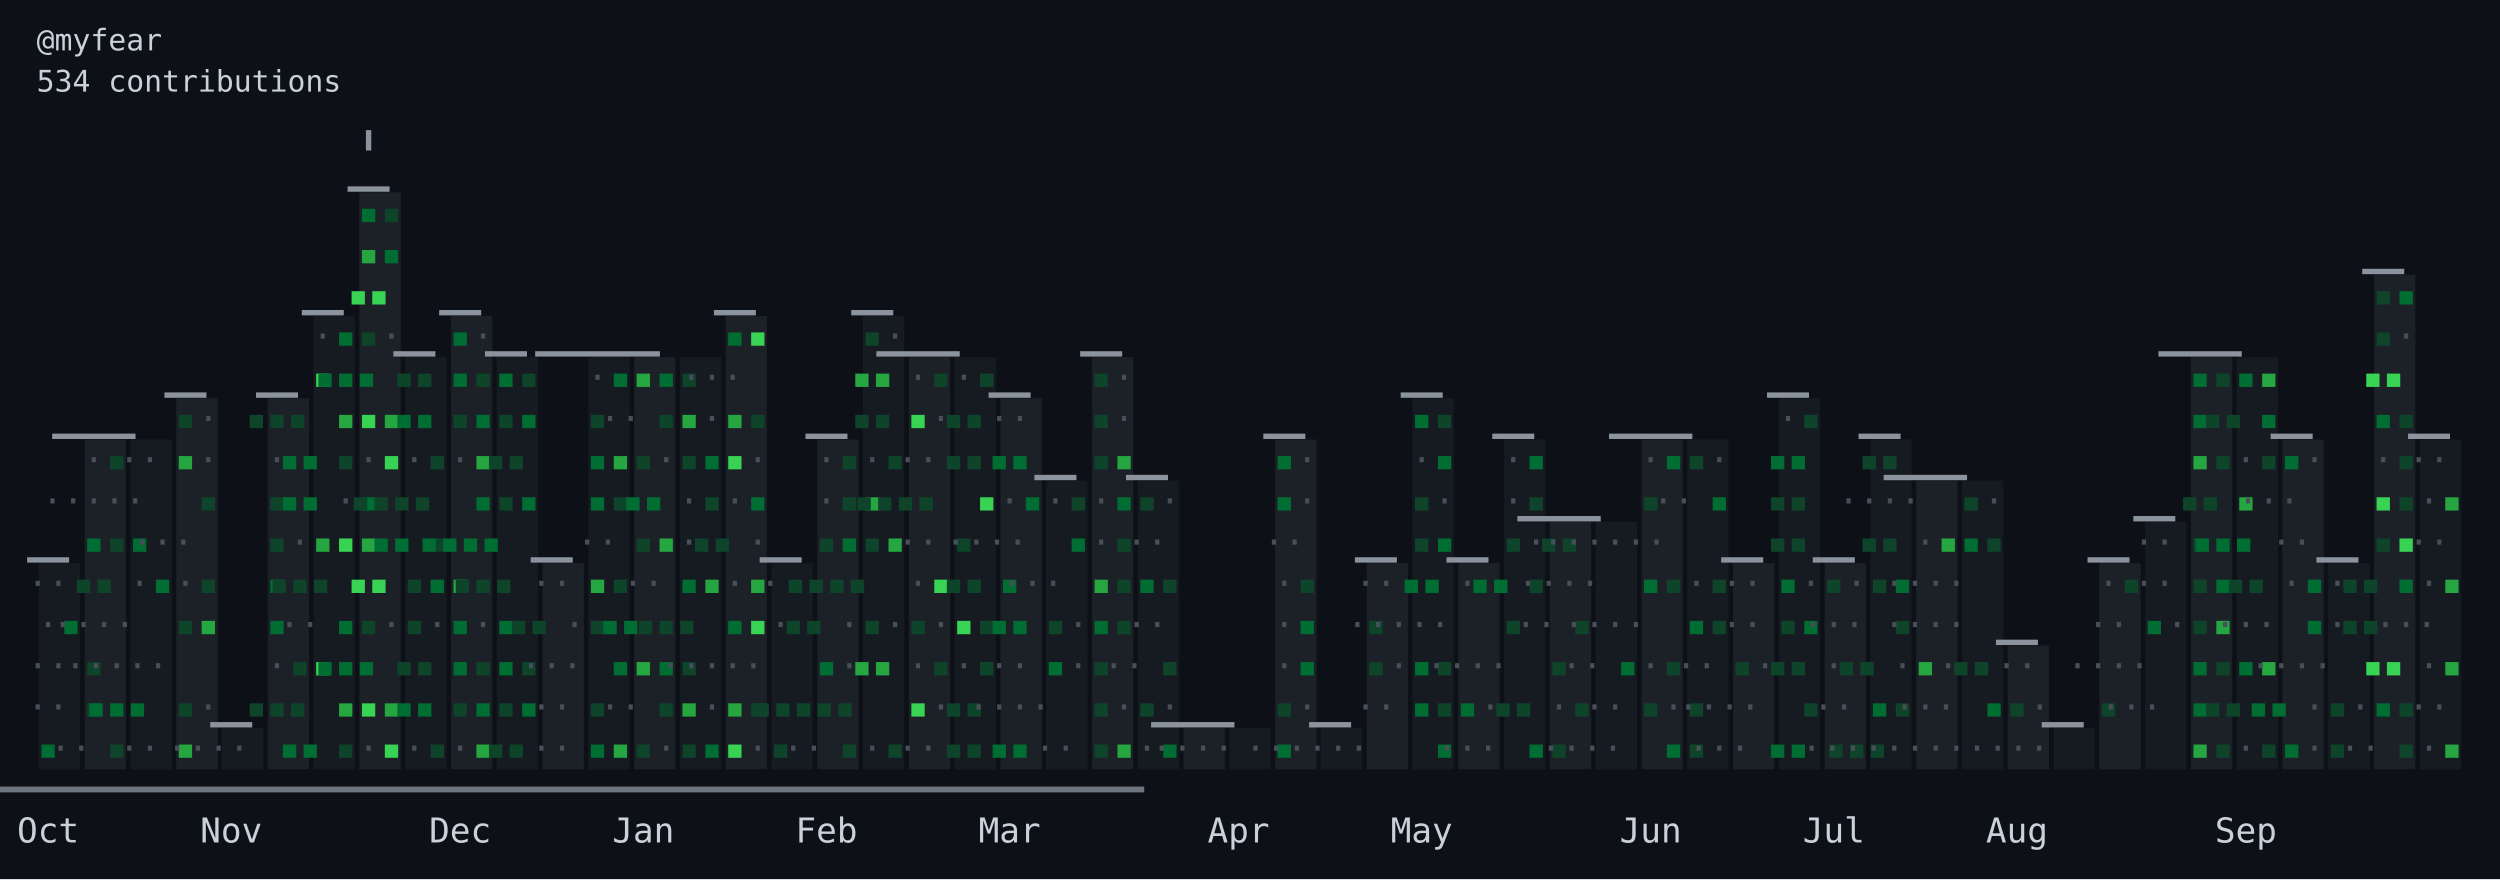
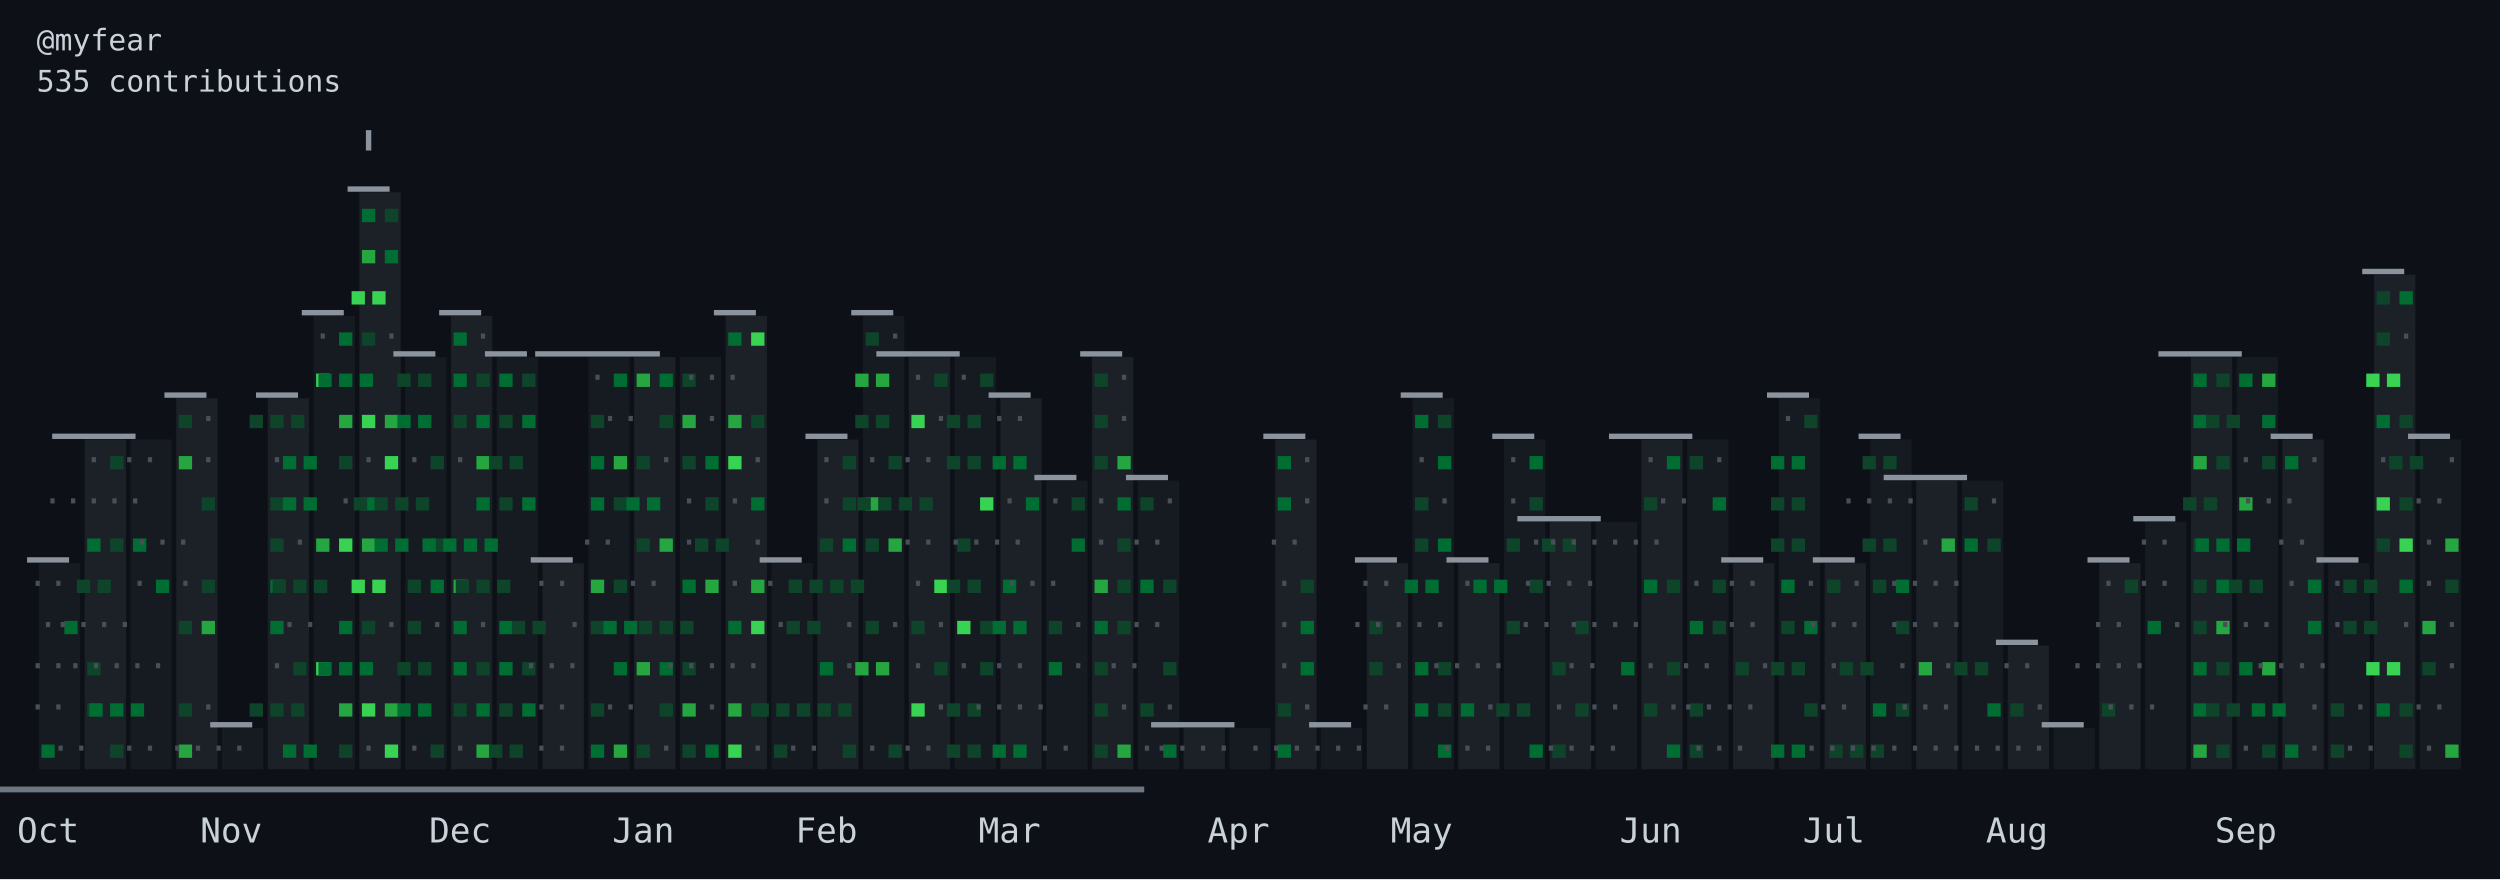
<svg xmlns="http://www.w3.org/2000/svg" width="1092" height="384" viewBox="0 0 1092 384" role="img" aria-labelledby="title desc">
  <rect width="100%" height="100%" fill="#0d1117" />
  <g font-family="ui-monospace, 'SF Mono', Menlo, Consolas, 'DejaVu Sans Mono', monospace" font-size="13" fill="#c9d1d9">
    <text x="16" y="22">@myfear</text>
-     <text x="16" y="40">534 contributions</text>
+     <text x="16" y="40">535 contributions</text>
  </g>
  <rect x="157" y="84" width="18" height="252" fill="#1c2128" />
  <rect x="1037" y="120" width="18" height="216" fill="#1c2128" />
  <rect x="137" y="138" width="18" height="198" fill="#161b22" />
  <rect x="197" y="138" width="18" height="198" fill="#1c2128" />
  <rect x="317" y="138" width="18" height="198" fill="#1c2128" />
  <rect x="377" y="138" width="18" height="198" fill="#161b22" />
  <rect x="177" y="156" width="18" height="180" fill="#161b22" />
  <rect x="217" y="156" width="18" height="180" fill="#161b22" />
  <rect x="257" y="156" width="18" height="180" fill="#161b22" />
  <rect x="277" y="156" width="18" height="180" fill="#1c2128" />
  <rect x="297" y="156" width="18" height="180" fill="#161b22" />
  <rect x="397" y="156" width="18" height="180" fill="#1c2128" />
  <rect x="417" y="156" width="18" height="180" fill="#161b22" />
  <rect x="477" y="156" width="18" height="180" fill="#1c2128" />
  <rect x="957" y="156" width="18" height="180" fill="#1c2128" />
  <rect x="977" y="156" width="18" height="180" fill="#161b22" />
  <rect x="77" y="174" width="18" height="162" fill="#1c2128" />
  <rect x="117" y="174" width="18" height="162" fill="#1c2128" />
  <rect x="437" y="174" width="18" height="162" fill="#1c2128" />
  <rect x="617" y="174" width="18" height="162" fill="#161b22" />
  <rect x="777" y="174" width="18" height="162" fill="#161b22" />
  <rect x="37" y="192" width="18" height="144" fill="#1c2128" />
  <rect x="57" y="192" width="18" height="144" fill="#161b22" />
  <rect x="357" y="192" width="18" height="144" fill="#1c2128" />
  <rect x="557" y="192" width="18" height="144" fill="#1c2128" />
  <rect x="657" y="192" width="18" height="144" fill="#161b22" />
  <rect x="717" y="192" width="18" height="144" fill="#1c2128" />
  <rect x="737" y="192" width="18" height="144" fill="#161b22" />
  <rect x="817" y="192" width="18" height="144" fill="#161b22" />
  <rect x="997" y="192" width="18" height="144" fill="#1c2128" />
  <rect x="1057" y="192" width="18" height="144" fill="#161b22" />
  <rect x="457" y="210" width="18" height="126" fill="#161b22" />
  <rect x="497" y="210" width="18" height="126" fill="#161b22" />
  <rect x="837" y="210" width="18" height="126" fill="#1c2128" />
  <rect x="857" y="210" width="18" height="126" fill="#161b22" />
  <rect x="677" y="228" width="18" height="108" fill="#1c2128" />
  <rect x="697" y="228" width="18" height="108" fill="#161b22" />
  <rect x="937" y="228" width="18" height="108" fill="#161b22" />
  <rect x="17" y="246" width="18" height="90" fill="#161b22" />
  <rect x="237" y="246" width="18" height="90" fill="#1c2128" />
  <rect x="337" y="246" width="18" height="90" fill="#161b22" />
  <rect x="597" y="246" width="18" height="90" fill="#1c2128" />
  <rect x="637" y="246" width="18" height="90" fill="#1c2128" />
  <rect x="757" y="246" width="18" height="90" fill="#1c2128" />
  <rect x="797" y="246" width="18" height="90" fill="#1c2128" />
  <rect x="917" y="246" width="18" height="90" fill="#1c2128" />
  <rect x="1017" y="246" width="18" height="90" fill="#161b22" />
  <rect x="877" y="282" width="18" height="54" fill="#1c2128" />
  <rect x="97" y="318" width="18" height="18" fill="#161b22" />
  <rect x="517" y="318" width="18" height="18" fill="#1c2128" />
  <rect x="537" y="318" width="18" height="18" fill="#161b22" />
  <rect x="577" y="318" width="18" height="18" fill="#161b22" />
  <rect x="897" y="318" width="18" height="18" fill="#161b22" />
  <g font-family="ui-monospace, 'SF Mono', Menlo, Consolas, 'DejaVu Sans Mono', monospace" font-size="15" text-anchor="middle">
    <text x="161" y="62" fill="#8b949e">╻</text>
    <text x="161 171" y="80" fill="#8b949e">▁▁</text>
    <text x="161" y="98" fill="#006d32">▪</text>
    <text x="171" y="98" fill="#0e4429">▪</text>
    <text x="161" y="116" fill="#26a641">▪</text>
    <text x="171" y="116" fill="#006d32">▪</text>
    <text x="1041 1051" y="116" fill="#8b949e">▁▁</text>
    <text x="141 151" y="134" fill="#8b949e">▁▁</text>
    <text x="161 171" y="134" fill="#39d353">▪▪</text>
    <text x="201 211" y="134" fill="#8b949e">▁▁</text>
    <text x="321 331" y="134" fill="#8b949e">▁▁</text>
    <text x="381 391" y="134" fill="#8b949e">▁▁</text>
    <text x="1041" y="134" fill="#0e4429">▪</text>
    <text x="1051" y="134" fill="#006d32">▪</text>
    <text x="141" y="152" fill="#484f58">·</text>
    <text x="151" y="152" fill="#006d32">▪</text>
    <text x="161" y="152" fill="#0e4429">▪</text>
    <text x="171" y="152" fill="#484f58">·</text>
    <text x="181 191" y="152" fill="#8b949e">▁▁</text>
    <text x="201" y="152" fill="#006d32">▪</text>
    <text x="211" y="152" fill="#484f58">·</text>
    <text x="221 231" y="152" fill="#8b949e">▁▁</text>
    <text x="261 271 281 291 301 311" y="152" fill="#8b949e">▁▁▁▁▁▁</text>
    <text x="321" y="152" fill="#006d32">▪</text>
    <text x="331" y="152" fill="#39d353">▪</text>
    <text x="381" y="152" fill="#0e4429">▪</text>
    <text x="391" y="152" fill="#484f58">·</text>
    <text x="401 411 421 431" y="152" fill="#8b949e">▁▁▁▁</text>
    <text x="481 491" y="152" fill="#8b949e">▁▁</text>
    <text x="961 971 981 991" y="152" fill="#8b949e">▁▁▁▁</text>
    <text x="1041" y="152" fill="#0e4429">▪</text>
    <text x="1051" y="152" fill="#484f58">·</text>
    <text x="81 91" y="170" fill="#8b949e">▁▁</text>
    <text x="121 131" y="170" fill="#8b949e">▁▁</text>
    <text x="141" y="170" fill="#39d353">▪</text>
    <text x="151 161 171" y="170" fill="#006d32">▪▪▪</text>
    <text x="181 191" y="170" fill="#0e4429">▪▪</text>
    <text x="201" y="170" fill="#006d32">▪</text>
    <text x="211" y="170" fill="#0e4429">▪</text>
    <text x="221" y="170" fill="#006d32">▪</text>
    <text x="231" y="170" fill="#0e4429">▪</text>
    <text x="261" y="170" fill="#484f58">·</text>
    <text x="271" y="170" fill="#006d32">▪</text>
    <text x="281" y="170" fill="#26a641">▪</text>
    <text x="291" y="170" fill="#006d32">▪</text>
    <text x="301" y="170" fill="#0e4429">▪</text>
    <text x="311 321 331" y="170" fill="#484f58">···</text>
    <text x="381 391" y="170" fill="#26a641">▪▪</text>
    <text x="401" y="170" fill="#484f58">·</text>
    <text x="411" y="170" fill="#0e4429">▪</text>
    <text x="421" y="170" fill="#484f58">·</text>
    <text x="431" y="170" fill="#0e4429">▪</text>
    <text x="441 451" y="170" fill="#8b949e">▁▁</text>
    <text x="481" y="170" fill="#0e4429">▪</text>
    <text x="491" y="170" fill="#484f58">·</text>
    <text x="621 631" y="170" fill="#8b949e">▁▁</text>
    <text x="781 791" y="170" fill="#8b949e">▁▁</text>
    <text x="961" y="170" fill="#006d32">▪</text>
    <text x="971" y="170" fill="#0e4429">▪</text>
    <text x="981" y="170" fill="#006d32">▪</text>
    <text x="991" y="170" fill="#26a641">▪</text>
    <text x="1041 1051" y="170" fill="#39d353">▪▪</text>
    <text x="41 51 61 71" y="188" fill="#8b949e">▁▁▁▁</text>
    <text x="81" y="188" fill="#0e4429">▪</text>
    <text x="91" y="188" fill="#484f58">·</text>
    <text x="121 131 141" y="188" fill="#0e4429">▪▪▪</text>
    <text x="151" y="188" fill="#26a641">▪</text>
    <text x="161" y="188" fill="#39d353">▪</text>
    <text x="171" y="188" fill="#26a641">▪</text>
    <text x="181 191" y="188" fill="#006d32">▪▪</text>
    <text x="201" y="188" fill="#0e4429">▪</text>
    <text x="211" y="188" fill="#006d32">▪</text>
    <text x="221" y="188" fill="#0e4429">▪</text>
    <text x="231" y="188" fill="#006d32">▪</text>
    <text x="261" y="188" fill="#0e4429">▪</text>
    <text x="271 281" y="188" fill="#484f58">··</text>
    <text x="291" y="188" fill="#0e4429">▪</text>
    <text x="301" y="188" fill="#26a641">▪</text>
    <text x="311" y="188" fill="#484f58">·</text>
    <text x="321" y="188" fill="#26a641">▪</text>
    <text x="331" y="188" fill="#0e4429">▪</text>
    <text x="361 371" y="188" fill="#8b949e">▁▁</text>
    <text x="381 391" y="188" fill="#0e4429">▪▪</text>
    <text x="401" y="188" fill="#39d353">▪</text>
    <text x="411" y="188" fill="#484f58">·</text>
    <text x="421 431" y="188" fill="#0e4429">▪▪</text>
    <text x="441 451" y="188" fill="#484f58">··</text>
    <text x="481" y="188" fill="#0e4429">▪</text>
    <text x="491" y="188" fill="#484f58">·</text>
    <text x="561 571" y="188" fill="#8b949e">▁▁</text>
    <text x="621" y="188" fill="#006d32">▪</text>
    <text x="631" y="188" fill="#0e4429">▪</text>
    <text x="661 671" y="188" fill="#8b949e">▁▁</text>
    <text x="721 731 741 751" y="188" fill="#8b949e">▁▁▁▁</text>
    <text x="781" y="188" fill="#484f58">·</text>
    <text x="791" y="188" fill="#0e4429">▪</text>
    <text x="821 831" y="188" fill="#8b949e">▁▁</text>
    <text x="961" y="188" fill="#006d32">▪</text>
    <text x="971 981" y="188" fill="#0e4429">▪▪</text>
    <text x="991" y="188" fill="#006d32">▪</text>
    <text x="1001 1011" y="188" fill="#8b949e">▁▁</text>
    <text x="1041" y="188" fill="#006d32">▪</text>
    <text x="1051" y="188" fill="#0e4429">▪</text>
    <text x="1061 1071" y="188" fill="#8b949e">▁▁</text>
    <text x="41" y="206" fill="#484f58">·</text>
    <text x="51" y="206" fill="#0e4429">▪</text>
    <text x="61 71" y="206" fill="#484f58">··</text>
    <text x="81" y="206" fill="#26a641">▪</text>
    <text x="91" y="206" fill="#484f58">·</text>
    <text x="121" y="206" fill="#484f58">·</text>
    <text x="131 141" y="206" fill="#006d32">▪▪</text>
    <text x="151" y="206" fill="#0e4429">▪</text>
    <text x="161" y="206" fill="#484f58">·</text>
    <text x="171" y="206" fill="#39d353">▪</text>
    <text x="181" y="206" fill="#484f58">·</text>
    <text x="191" y="206" fill="#0e4429">▪</text>
    <text x="201" y="206" fill="#484f58">·</text>
    <text x="211" y="206" fill="#26a641">▪</text>
    <text x="221 231" y="206" fill="#0e4429">▪▪</text>
    <text x="261" y="206" fill="#006d32">▪</text>
    <text x="271" y="206" fill="#26a641">▪</text>
    <text x="281" y="206" fill="#0e4429">▪</text>
    <text x="291" y="206" fill="#484f58">·</text>
    <text x="301" y="206" fill="#0e4429">▪</text>
    <text x="311" y="206" fill="#006d32">▪</text>
    <text x="321" y="206" fill="#39d353">▪</text>
    <text x="331" y="206" fill="#484f58">·</text>
    <text x="361" y="206" fill="#484f58">·</text>
    <text x="371" y="206" fill="#0e4429">▪</text>
    <text x="381" y="206" fill="#484f58">·</text>
    <text x="391" y="206" fill="#0e4429">▪</text>
    <text x="401 411" y="206" fill="#484f58">··</text>
    <text x="421 431" y="206" fill="#0e4429">▪▪</text>
    <text x="441 451" y="206" fill="#006d32">▪▪</text>
    <text x="461 471" y="206" fill="#8b949e">▁▁</text>
    <text x="481" y="206" fill="#0e4429">▪</text>
    <text x="491" y="206" fill="#26a641">▪</text>
    <text x="501 511" y="206" fill="#8b949e">▁▁</text>
    <text x="561" y="206" fill="#006d32">▪</text>
    <text x="571" y="206" fill="#484f58">·</text>
    <text x="621" y="206" fill="#484f58">·</text>
    <text x="631" y="206" fill="#006d32">▪</text>
    <text x="661" y="206" fill="#484f58">·</text>
    <text x="671" y="206" fill="#006d32">▪</text>
    <text x="721" y="206" fill="#484f58">·</text>
    <text x="731" y="206" fill="#006d32">▪</text>
    <text x="741" y="206" fill="#0e4429">▪</text>
    <text x="751" y="206" fill="#484f58">·</text>
    <text x="781 791" y="206" fill="#006d32">▪▪</text>
    <text x="821 831" y="206" fill="#0e4429">▪▪</text>
    <text x="841 851 861 871" y="206" fill="#8b949e">▁▁▁▁</text>
    <text x="961" y="206" fill="#26a641">▪</text>
    <text x="971" y="206" fill="#0e4429">▪</text>
    <text x="981" y="206" fill="#484f58">·</text>
    <text x="991" y="206" fill="#0e4429">▪</text>
    <text x="1001" y="206" fill="#006d32">▪</text>
    <text x="1011" y="206" fill="#484f58">·</text>
    <text x="1041" y="206" fill="#484f58">·</text>
-     <text x="1051" y="206" fill="#0e4429">▪</text>
-     <text x="1061 1071" y="206" fill="#484f58">··</text>
+     <text x="1051 1061" y="206" fill="#0e4429">▪▪</text>
+     <text x="1071" y="206" fill="#484f58">·</text>
    <text x="41 51 61 71 81" y="224" fill="#484f58">·····</text>
    <text x="91" y="224" fill="#0e4429">▪</text>
    <text x="121" y="224" fill="#0e4429">▪</text>
    <text x="131 141" y="224" fill="#006d32">▪▪</text>
    <text x="151" y="224" fill="#484f58">·</text>
    <text x="161" y="224" fill="#006d32">▪</text>
    <text x="171 181 191 201" y="224" fill="#0e4429">▪▪▪▪</text>
    <text x="211" y="224" fill="#006d32">▪</text>
    <text x="221" y="224" fill="#0e4429">▪</text>
    <text x="231" y="224" fill="#006d32">▪</text>
    <text x="261" y="224" fill="#006d32">▪</text>
    <text x="271" y="224" fill="#0e4429">▪</text>
    <text x="281 291" y="224" fill="#006d32">▪▪</text>
    <text x="301" y="224" fill="#484f58">·</text>
    <text x="311" y="224" fill="#0e4429">▪</text>
    <text x="321" y="224" fill="#484f58">·</text>
    <text x="331" y="224" fill="#006d32">▪</text>
    <text x="361" y="224" fill="#484f58">·</text>
    <text x="371" y="224" fill="#0e4429">▪</text>
    <text x="381" y="224" fill="#26a641">▪</text>
    <text x="391 401 411 421" y="224" fill="#0e4429">▪▪▪▪</text>
    <text x="431" y="224" fill="#39d353">▪</text>
    <text x="441" y="224" fill="#484f58">·</text>
    <text x="451" y="224" fill="#006d32">▪</text>
    <text x="461" y="224" fill="#484f58">·</text>
    <text x="471" y="224" fill="#0e4429">▪</text>
    <text x="481" y="224" fill="#484f58">·</text>
    <text x="491" y="224" fill="#006d32">▪</text>
    <text x="501" y="224" fill="#0e4429">▪</text>
    <text x="511" y="224" fill="#484f58">·</text>
    <text x="561" y="224" fill="#006d32">▪</text>
    <text x="571" y="224" fill="#484f58">·</text>
    <text x="621" y="224" fill="#0e4429">▪</text>
    <text x="631" y="224" fill="#484f58">·</text>
    <text x="661" y="224" fill="#484f58">·</text>
    <text x="671" y="224" fill="#0e4429">▪</text>
    <text x="681 691 701 711" y="224" fill="#8b949e">▁▁▁▁</text>
    <text x="721" y="224" fill="#0e4429">▪</text>
    <text x="731 741" y="224" fill="#484f58">··</text>
    <text x="751" y="224" fill="#006d32">▪</text>
    <text x="781 791" y="224" fill="#0e4429">▪▪</text>
    <text x="821 831 841 851" y="224" fill="#484f58">····</text>
    <text x="861" y="224" fill="#0e4429">▪</text>
    <text x="871" y="224" fill="#484f58">·</text>
    <text x="941 951" y="224" fill="#8b949e">▁▁</text>
    <text x="961 971" y="224" fill="#0e4429">▪▪</text>
    <text x="981" y="224" fill="#26a641">▪</text>
    <text x="991 1001 1011" y="224" fill="#484f58">···</text>
    <text x="1041" y="224" fill="#39d353">▪</text>
    <text x="1051" y="224" fill="#0e4429">▪</text>
-     <text x="1061" y="224" fill="#484f58">·</text>
-     <text x="1071" y="224" fill="#26a641">▪</text>
+     <text x="1061 1071" y="224" fill="#484f58">··</text>
    <text x="21 31" y="242" fill="#8b949e">▁▁</text>
    <text x="41" y="242" fill="#006d32">▪</text>
    <text x="51" y="242" fill="#0e4429">▪</text>
    <text x="61" y="242" fill="#006d32">▪</text>
    <text x="71 81 91" y="242" fill="#484f58">···</text>
    <text x="121" y="242" fill="#0e4429">▪</text>
    <text x="131" y="242" fill="#484f58">·</text>
    <text x="141" y="242" fill="#26a641">▪</text>
    <text x="151" y="242" fill="#39d353">▪</text>
    <text x="161" y="242" fill="#26a641">▪</text>
    <text x="171 181" y="242" fill="#006d32">▪▪</text>
    <text x="191" y="242" fill="#0e4429">▪</text>
    <text x="201 211 221 231" y="242" fill="#006d32">▪▪▪▪</text>
    <text x="241 251" y="242" fill="#8b949e">▁▁</text>
    <text x="261 271" y="242" fill="#484f58">··</text>
    <text x="281" y="242" fill="#0e4429">▪</text>
    <text x="291" y="242" fill="#26a641">▪</text>
    <text x="301" y="242" fill="#484f58">·</text>
    <text x="311 321" y="242" fill="#0e4429">▪▪</text>
    <text x="331" y="242" fill="#484f58">·</text>
    <text x="341 351" y="242" fill="#8b949e">▁▁</text>
    <text x="361" y="242" fill="#0e4429">▪</text>
    <text x="371" y="242" fill="#006d32">▪</text>
    <text x="381" y="242" fill="#0e4429">▪</text>
    <text x="391" y="242" fill="#26a641">▪</text>
    <text x="401 411" y="242" fill="#484f58">··</text>
    <text x="421" y="242" fill="#0e4429">▪</text>
    <text x="431 441 451 461" y="242" fill="#484f58">····</text>
    <text x="471" y="242" fill="#006d32">▪</text>
    <text x="481" y="242" fill="#484f58">·</text>
    <text x="491" y="242" fill="#0e4429">▪</text>
    <text x="501 511" y="242" fill="#484f58">··</text>
    <text x="561 571" y="242" fill="#484f58">··</text>
    <text x="601 611" y="242" fill="#8b949e">▁▁</text>
    <text x="621" y="242" fill="#0e4429">▪</text>
    <text x="631" y="242" fill="#006d32">▪</text>
    <text x="641 651" y="242" fill="#8b949e">▁▁</text>
    <text x="661" y="242" fill="#0e4429">▪</text>
    <text x="671" y="242" fill="#484f58">·</text>
    <text x="681 691" y="242" fill="#0e4429">▪▪</text>
    <text x="701 711 721 731 741 751" y="242" fill="#484f58">······</text>
    <text x="761 771" y="242" fill="#8b949e">▁▁</text>
    <text x="781 791" y="242" fill="#0e4429">▪▪</text>
    <text x="801 811" y="242" fill="#8b949e">▁▁</text>
    <text x="821 831" y="242" fill="#0e4429">▪▪</text>
    <text x="841" y="242" fill="#484f58">·</text>
    <text x="851" y="242" fill="#26a641">▪</text>
    <text x="861" y="242" fill="#006d32">▪</text>
    <text x="871" y="242" fill="#0e4429">▪</text>
    <text x="921 931" y="242" fill="#8b949e">▁▁</text>
    <text x="941 951" y="242" fill="#484f58">··</text>
    <text x="961" y="242" fill="#0e4429">▪</text>
    <text x="971 981 991" y="242" fill="#006d32">▪▪▪</text>
    <text x="1001 1011" y="242" fill="#484f58">··</text>
    <text x="1021 1031" y="242" fill="#8b949e">▁▁</text>
    <text x="1041" y="242" fill="#0e4429">▪</text>
    <text x="1051" y="242" fill="#39d353">▪</text>
-     <text x="1061 1071" y="242" fill="#484f58">··</text>
+     <text x="1061" y="242" fill="#484f58">·</text>
+     <text x="1071" y="242" fill="#26a641">▪</text>
    <text x="21 31" y="260" fill="#484f58">··</text>
    <text x="41 51" y="260" fill="#0e4429">▪▪</text>
    <text x="61" y="260" fill="#484f58">·</text>
    <text x="71" y="260" fill="#006d32">▪</text>
    <text x="81" y="260" fill="#484f58">·</text>
    <text x="91" y="260" fill="#0e4429">▪</text>
    <text x="121" y="260" fill="#006d32">▪</text>
    <text x="131 141 151" y="260" fill="#0e4429">▪▪▪</text>
    <text x="161 171" y="260" fill="#39d353">▪▪</text>
    <text x="181" y="260" fill="#0e4429">▪</text>
    <text x="191" y="260" fill="#006d32">▪</text>
    <text x="201" y="260" fill="#26a641">▪</text>
    <text x="211 221 231" y="260" fill="#0e4429">▪▪▪</text>
    <text x="241 251" y="260" fill="#484f58">··</text>
    <text x="261" y="260" fill="#26a641">▪</text>
    <text x="271" y="260" fill="#0e4429">▪</text>
    <text x="281 291" y="260" fill="#484f58">··</text>
    <text x="301" y="260" fill="#006d32">▪</text>
    <text x="311" y="260" fill="#26a641">▪</text>
    <text x="321" y="260" fill="#484f58">·</text>
    <text x="331" y="260" fill="#26a641">▪</text>
    <text x="341 351" y="260" fill="#484f58">··</text>
    <text x="361 371 381 391" y="260" fill="#0e4429">▪▪▪▪</text>
    <text x="401" y="260" fill="#484f58">·</text>
    <text x="411" y="260" fill="#39d353">▪</text>
    <text x="421 431" y="260" fill="#0e4429">▪▪</text>
    <text x="441" y="260" fill="#006d32">▪</text>
    <text x="451 461 471" y="260" fill="#484f58">···</text>
    <text x="481" y="260" fill="#26a641">▪</text>
    <text x="491" y="260" fill="#0e4429">▪</text>
    <text x="501" y="260" fill="#006d32">▪</text>
    <text x="511" y="260" fill="#0e4429">▪</text>
    <text x="561" y="260" fill="#484f58">·</text>
    <text x="571" y="260" fill="#0e4429">▪</text>
    <text x="601 611" y="260" fill="#484f58">··</text>
    <text x="621 631" y="260" fill="#006d32">▪▪</text>
    <text x="641" y="260" fill="#484f58">·</text>
    <text x="651 661" y="260" fill="#006d32">▪▪</text>
    <text x="671" y="260" fill="#0e4429">▪</text>
    <text x="681 691 701 711" y="260" fill="#484f58">····</text>
    <text x="721" y="260" fill="#006d32">▪</text>
    <text x="731" y="260" fill="#0e4429">▪</text>
    <text x="741" y="260" fill="#484f58">·</text>
    <text x="751" y="260" fill="#0e4429">▪</text>
    <text x="761 771" y="260" fill="#484f58">··</text>
    <text x="781" y="260" fill="#006d32">▪</text>
    <text x="791" y="260" fill="#484f58">·</text>
    <text x="801" y="260" fill="#0e4429">▪</text>
    <text x="811" y="260" fill="#484f58">·</text>
    <text x="821" y="260" fill="#0e4429">▪</text>
    <text x="831" y="260" fill="#006d32">▪</text>
    <text x="841 851 861 871" y="260" fill="#484f58">····</text>
    <text x="921" y="260" fill="#484f58">·</text>
    <text x="931" y="260" fill="#0e4429">▪</text>
    <text x="941 951" y="260" fill="#484f58">··</text>
    <text x="961" y="260" fill="#0e4429">▪</text>
    <text x="971" y="260" fill="#006d32">▪</text>
    <text x="981 991" y="260" fill="#0e4429">▪▪</text>
    <text x="1001" y="260" fill="#484f58">·</text>
    <text x="1011" y="260" fill="#006d32">▪</text>
    <text x="1021" y="260" fill="#484f58">·</text>
    <text x="1031 1041" y="260" fill="#0e4429">▪▪</text>
    <text x="1051" y="260" fill="#006d32">▪</text>
    <text x="1061" y="260" fill="#484f58">·</text>
-     <text x="1071" y="260" fill="#26a641">▪</text>
+     <text x="1071" y="260" fill="#0e4429">▪</text>
    <text x="21" y="278" fill="#484f58">·</text>
    <text x="31" y="278" fill="#006d32">▪</text>
    <text x="41 51 61 71" y="278" fill="#484f58">····</text>
    <text x="81" y="278" fill="#0e4429">▪</text>
    <text x="91" y="278" fill="#26a641">▪</text>
    <text x="121" y="278" fill="#006d32">▪</text>
    <text x="131 141" y="278" fill="#484f58">··</text>
    <text x="151" y="278" fill="#006d32">▪</text>
    <text x="161" y="278" fill="#0e4429">▪</text>
    <text x="171" y="278" fill="#484f58">·</text>
    <text x="181" y="278" fill="#0e4429">▪</text>
    <text x="191" y="278" fill="#484f58">·</text>
    <text x="201" y="278" fill="#006d32">▪</text>
    <text x="211" y="278" fill="#484f58">·</text>
    <text x="221" y="278" fill="#006d32">▪</text>
    <text x="231 241" y="278" fill="#0e4429">▪▪</text>
    <text x="251" y="278" fill="#484f58">·</text>
    <text x="261" y="278" fill="#0e4429">▪</text>
    <text x="271 281" y="278" fill="#006d32">▪▪</text>
    <text x="291 301 311" y="278" fill="#0e4429">▪▪▪</text>
    <text x="321" y="278" fill="#006d32">▪</text>
    <text x="331" y="278" fill="#39d353">▪</text>
    <text x="341" y="278" fill="#484f58">·</text>
    <text x="351 361" y="278" fill="#0e4429">▪▪</text>
    <text x="371" y="278" fill="#484f58">·</text>
    <text x="381" y="278" fill="#0e4429">▪</text>
    <text x="391" y="278" fill="#484f58">·</text>
    <text x="401" y="278" fill="#0e4429">▪</text>
    <text x="411" y="278" fill="#484f58">·</text>
    <text x="421" y="278" fill="#39d353">▪</text>
    <text x="431" y="278" fill="#0e4429">▪</text>
    <text x="441 451" y="278" fill="#006d32">▪▪</text>
    <text x="461" y="278" fill="#0e4429">▪</text>
    <text x="471" y="278" fill="#484f58">·</text>
    <text x="481" y="278" fill="#006d32">▪</text>
    <text x="491" y="278" fill="#0e4429">▪</text>
    <text x="501 511" y="278" fill="#484f58">··</text>
    <text x="561" y="278" fill="#484f58">·</text>
    <text x="571" y="278" fill="#006d32">▪</text>
    <text x="601" y="278" fill="#0e4429">▪</text>
    <text x="611 621 631 641 651" y="278" fill="#484f58">·····</text>
    <text x="661" y="278" fill="#0e4429">▪</text>
    <text x="671 681" y="278" fill="#484f58">··</text>
    <text x="691" y="278" fill="#0e4429">▪</text>
    <text x="701 711 721 731" y="278" fill="#484f58">····</text>
    <text x="741" y="278" fill="#006d32">▪</text>
    <text x="751" y="278" fill="#0e4429">▪</text>
    <text x="761 771" y="278" fill="#484f58">··</text>
    <text x="781" y="278" fill="#0e4429">▪</text>
    <text x="791" y="278" fill="#006d32">▪</text>
    <text x="801 811 821" y="278" fill="#484f58">···</text>
    <text x="831" y="278" fill="#0e4429">▪</text>
    <text x="841 851 861 871" y="278" fill="#484f58">····</text>
    <text x="881 891" y="278" fill="#8b949e">▁▁</text>
    <text x="921 931" y="278" fill="#484f58">··</text>
    <text x="941" y="278" fill="#006d32">▪</text>
    <text x="951" y="278" fill="#484f58">·</text>
    <text x="961" y="278" fill="#0e4429">▪</text>
    <text x="971" y="278" fill="#26a641">▪</text>
    <text x="981 991 1001" y="278" fill="#484f58">···</text>
    <text x="1011" y="278" fill="#006d32">▪</text>
    <text x="1021" y="278" fill="#484f58">·</text>
    <text x="1031 1041" y="278" fill="#0e4429">▪▪</text>
-     <text x="1051 1061 1071" y="278" fill="#484f58">···</text>
+     <text x="1051" y="278" fill="#484f58">·</text>
+     <text x="1061" y="278" fill="#26a641">▪</text>
+     <text x="1071" y="278" fill="#484f58">·</text>
    <text x="21 31" y="296" fill="#484f58">··</text>
    <text x="41" y="296" fill="#0e4429">▪</text>
    <text x="51 61 71 81 91" y="296" fill="#484f58">·····</text>
    <text x="121" y="296" fill="#484f58">·</text>
    <text x="131" y="296" fill="#0e4429">▪</text>
    <text x="141" y="296" fill="#39d353">▪</text>
    <text x="151 161 171" y="296" fill="#006d32">▪▪▪</text>
    <text x="181 191" y="296" fill="#0e4429">▪▪</text>
    <text x="201" y="296" fill="#006d32">▪</text>
    <text x="211" y="296" fill="#0e4429">▪</text>
    <text x="221" y="296" fill="#006d32">▪</text>
    <text x="231" y="296" fill="#0e4429">▪</text>
    <text x="241 251 261" y="296" fill="#484f58">···</text>
    <text x="271" y="296" fill="#006d32">▪</text>
    <text x="281" y="296" fill="#26a641">▪</text>
    <text x="291" y="296" fill="#006d32">▪</text>
    <text x="301" y="296" fill="#0e4429">▪</text>
    <text x="311 321 331 341 351" y="296" fill="#484f58">·····</text>
    <text x="361" y="296" fill="#006d32">▪</text>
    <text x="371" y="296" fill="#484f58">·</text>
    <text x="381 391" y="296" fill="#26a641">▪▪</text>
    <text x="401" y="296" fill="#484f58">·</text>
    <text x="411" y="296" fill="#0e4429">▪</text>
    <text x="421" y="296" fill="#484f58">·</text>
    <text x="431" y="296" fill="#0e4429">▪</text>
    <text x="441 451" y="296" fill="#484f58">··</text>
    <text x="461" y="296" fill="#006d32">▪</text>
    <text x="471" y="296" fill="#484f58">·</text>
    <text x="481" y="296" fill="#0e4429">▪</text>
    <text x="491 501" y="296" fill="#484f58">··</text>
    <text x="511" y="296" fill="#0e4429">▪</text>
    <text x="561" y="296" fill="#484f58">·</text>
    <text x="571" y="296" fill="#006d32">▪</text>
    <text x="601" y="296" fill="#0e4429">▪</text>
    <text x="611" y="296" fill="#484f58">·</text>
    <text x="621" y="296" fill="#006d32">▪</text>
    <text x="631" y="296" fill="#0e4429">▪</text>
    <text x="641 651 661 671" y="296" fill="#484f58">····</text>
    <text x="681" y="296" fill="#0e4429">▪</text>
    <text x="691 701" y="296" fill="#484f58">··</text>
    <text x="711" y="296" fill="#006d32">▪</text>
    <text x="721" y="296" fill="#484f58">·</text>
    <text x="731" y="296" fill="#0e4429">▪</text>
    <text x="741 751" y="296" fill="#484f58">··</text>
    <text x="761" y="296" fill="#0e4429">▪</text>
    <text x="771" y="296" fill="#484f58">·</text>
    <text x="781 791" y="296" fill="#0e4429">▪▪</text>
    <text x="801" y="296" fill="#484f58">·</text>
    <text x="811 821" y="296" fill="#0e4429">▪▪</text>
    <text x="831" y="296" fill="#484f58">·</text>
    <text x="841" y="296" fill="#26a641">▪</text>
    <text x="851" y="296" fill="#484f58">·</text>
    <text x="861 871" y="296" fill="#0e4429">▪▪</text>
    <text x="881 891" y="296" fill="#484f58">··</text>
    <text x="921 931 941 951" y="296" fill="#484f58">····</text>
    <text x="961" y="296" fill="#006d32">▪</text>
    <text x="971" y="296" fill="#0e4429">▪</text>
    <text x="981" y="296" fill="#006d32">▪</text>
    <text x="991" y="296" fill="#26a641">▪</text>
    <text x="1001 1011 1021 1031" y="296" fill="#484f58">····</text>
    <text x="1041 1051" y="296" fill="#39d353">▪▪</text>
-     <text x="1061" y="296" fill="#484f58">·</text>
-     <text x="1071" y="296" fill="#26a641">▪</text>
+     <text x="1061" y="296" fill="#0e4429">▪</text>
+     <text x="1071" y="296" fill="#484f58">·</text>
    <text x="21 31" y="314" fill="#484f58">··</text>
    <text x="41" y="314" fill="#0e4429">▪</text>
    <text x="51 61 71" y="314" fill="#006d32">▪▪▪</text>
    <text x="81" y="314" fill="#0e4429">▪</text>
    <text x="91" y="314" fill="#484f58">·</text>
    <text x="101 111" y="314" fill="#8b949e">▁▁</text>
    <text x="121 131 141" y="314" fill="#0e4429">▪▪▪</text>
    <text x="151" y="314" fill="#26a641">▪</text>
    <text x="161" y="314" fill="#39d353">▪</text>
    <text x="171" y="314" fill="#26a641">▪</text>
    <text x="181 191" y="314" fill="#006d32">▪▪</text>
    <text x="201" y="314" fill="#0e4429">▪</text>
    <text x="211" y="314" fill="#006d32">▪</text>
    <text x="221" y="314" fill="#0e4429">▪</text>
    <text x="231" y="314" fill="#006d32">▪</text>
    <text x="241 251" y="314" fill="#484f58">··</text>
    <text x="261" y="314" fill="#0e4429">▪</text>
    <text x="271 281" y="314" fill="#484f58">··</text>
    <text x="291" y="314" fill="#0e4429">▪</text>
    <text x="301" y="314" fill="#26a641">▪</text>
    <text x="311" y="314" fill="#484f58">·</text>
    <text x="321" y="314" fill="#26a641">▪</text>
    <text x="331" y="314" fill="#0e4429">▪</text>
    <text x="341" y="314" fill="#484f58">·</text>
    <text x="351 361 371 381 391" y="314" fill="#0e4429">▪▪▪▪▪</text>
    <text x="401" y="314" fill="#39d353">▪</text>
    <text x="411" y="314" fill="#484f58">·</text>
    <text x="421 431" y="314" fill="#0e4429">▪▪</text>
    <text x="441 451 461 471" y="314" fill="#484f58">····</text>
    <text x="481" y="314" fill="#0e4429">▪</text>
    <text x="491" y="314" fill="#484f58">·</text>
    <text x="501" y="314" fill="#0e4429">▪</text>
    <text x="511" y="314" fill="#484f58">·</text>
    <text x="521 531 541 551" y="314" fill="#8b949e">▁▁▁▁</text>
    <text x="561" y="314" fill="#0e4429">▪</text>
    <text x="571" y="314" fill="#484f58">·</text>
    <text x="581 591" y="314" fill="#8b949e">▁▁</text>
    <text x="601 611" y="314" fill="#484f58">··</text>
    <text x="621" y="314" fill="#006d32">▪</text>
    <text x="631" y="314" fill="#0e4429">▪</text>
    <text x="641" y="314" fill="#006d32">▪</text>
    <text x="651" y="314" fill="#484f58">·</text>
    <text x="661 671" y="314" fill="#0e4429">▪▪</text>
    <text x="681" y="314" fill="#484f58">·</text>
    <text x="691" y="314" fill="#0e4429">▪</text>
    <text x="701 711" y="314" fill="#484f58">··</text>
    <text x="721" y="314" fill="#0e4429">▪</text>
    <text x="731" y="314" fill="#484f58">·</text>
    <text x="741" y="314" fill="#0e4429">▪</text>
    <text x="751 761 771 781" y="314" fill="#484f58">····</text>
    <text x="791" y="314" fill="#0e4429">▪</text>
    <text x="801 811" y="314" fill="#484f58">··</text>
    <text x="821" y="314" fill="#006d32">▪</text>
    <text x="831" y="314" fill="#0e4429">▪</text>
    <text x="841 851 861" y="314" fill="#484f58">···</text>
    <text x="871" y="314" fill="#006d32">▪</text>
    <text x="881" y="314" fill="#0e4429">▪</text>
    <text x="891" y="314" fill="#484f58">·</text>
    <text x="901 911" y="314" fill="#8b949e">▁▁</text>
    <text x="921" y="314" fill="#0e4429">▪</text>
    <text x="931 941 951" y="314" fill="#484f58">···</text>
    <text x="961" y="314" fill="#006d32">▪</text>
    <text x="971 981" y="314" fill="#0e4429">▪▪</text>
    <text x="991 1001" y="314" fill="#006d32">▪▪</text>
    <text x="1011" y="314" fill="#484f58">·</text>
    <text x="1021" y="314" fill="#0e4429">▪</text>
    <text x="1031" y="314" fill="#484f58">·</text>
    <text x="1041" y="314" fill="#006d32">▪</text>
    <text x="1051" y="314" fill="#0e4429">▪</text>
    <text x="1061 1071" y="314" fill="#484f58">··</text>
    <text x="21" y="332" fill="#006d32">▪</text>
    <text x="31 41" y="332" fill="#484f58">··</text>
    <text x="51" y="332" fill="#0e4429">▪</text>
    <text x="61 71" y="332" fill="#484f58">··</text>
    <text x="81" y="332" fill="#26a641">▪</text>
    <text x="91 101 111 121" y="332" fill="#484f58">····</text>
    <text x="131 141" y="332" fill="#006d32">▪▪</text>
    <text x="151" y="332" fill="#0e4429">▪</text>
    <text x="161" y="332" fill="#484f58">·</text>
    <text x="171" y="332" fill="#39d353">▪</text>
    <text x="181" y="332" fill="#484f58">·</text>
    <text x="191" y="332" fill="#0e4429">▪</text>
    <text x="201" y="332" fill="#484f58">·</text>
    <text x="211" y="332" fill="#26a641">▪</text>
    <text x="221 231" y="332" fill="#0e4429">▪▪</text>
    <text x="241 251" y="332" fill="#484f58">··</text>
    <text x="261" y="332" fill="#006d32">▪</text>
    <text x="271" y="332" fill="#26a641">▪</text>
    <text x="281" y="332" fill="#0e4429">▪</text>
    <text x="291" y="332" fill="#484f58">·</text>
    <text x="301" y="332" fill="#0e4429">▪</text>
    <text x="311" y="332" fill="#006d32">▪</text>
    <text x="321" y="332" fill="#39d353">▪</text>
    <text x="331" y="332" fill="#484f58">·</text>
    <text x="341" y="332" fill="#0e4429">▪</text>
    <text x="351 361" y="332" fill="#484f58">··</text>
    <text x="371" y="332" fill="#0e4429">▪</text>
    <text x="381" y="332" fill="#484f58">·</text>
    <text x="391" y="332" fill="#0e4429">▪</text>
    <text x="401 411" y="332" fill="#484f58">··</text>
    <text x="421 431" y="332" fill="#0e4429">▪▪</text>
    <text x="441 451" y="332" fill="#006d32">▪▪</text>
    <text x="461 471" y="332" fill="#484f58">··</text>
    <text x="481" y="332" fill="#0e4429">▪</text>
    <text x="491" y="332" fill="#26a641">▪</text>
    <text x="501" y="332" fill="#484f58">·</text>
    <text x="511" y="332" fill="#006d32">▪</text>
    <text x="521 531 541 551" y="332" fill="#484f58">····</text>
    <text x="561" y="332" fill="#006d32">▪</text>
    <text x="571 581 591 601 611 621" y="332" fill="#484f58">······</text>
    <text x="631" y="332" fill="#006d32">▪</text>
    <text x="641 651 661" y="332" fill="#484f58">···</text>
    <text x="671" y="332" fill="#006d32">▪</text>
    <text x="681" y="332" fill="#0e4429">▪</text>
    <text x="691 701 711 721" y="332" fill="#484f58">····</text>
    <text x="731" y="332" fill="#006d32">▪</text>
    <text x="741" y="332" fill="#0e4429">▪</text>
    <text x="751 761 771" y="332" fill="#484f58">···</text>
    <text x="781 791" y="332" fill="#006d32">▪▪</text>
    <text x="801" y="332" fill="#484f58">·</text>
    <text x="811 821 831" y="332" fill="#0e4429">▪▪▪</text>
    <text x="841 851 861 871 881 891 901 911 921 931 941 951" y="332" fill="#484f58">············</text>
    <text x="961" y="332" fill="#26a641">▪</text>
    <text x="971" y="332" fill="#0e4429">▪</text>
    <text x="981" y="332" fill="#484f58">·</text>
    <text x="991" y="332" fill="#0e4429">▪</text>
    <text x="1001" y="332" fill="#006d32">▪</text>
    <text x="1011" y="332" fill="#484f58">·</text>
    <text x="1021" y="332" fill="#0e4429">▪</text>
    <text x="1031 1041" y="332" fill="#484f58">··</text>
    <text x="1051" y="332" fill="#0e4429">▪</text>
    <text x="1061" y="332" fill="#484f58">·</text>
    <text x="1071" y="332" fill="#26a641">▪</text>
    <text x="21 31 41 51 61 71 81 91 101 111 121 131 141 151 161 171 181 191 201 211 221 231 241 251 261 271 281 291 301 311 321 331 341 351 361 371 381 391 401 411 421 431 441 451 461 471 481 491 501 511 521 531 541 551 561 571 581 591 601 611 621 631 641 651 661 671 681 691 701 711 721 731 741 751 761 771 781 791 801 811 821 831 841 851 861 871 881 891 901 911 921 931 941 951 961 971 981 991 1001 1011 1021 1031 1041 1051 1061 1071" y="350" fill="#6e7681">━━━━━━━━━━━━━━━━━━━━━━━━━━━━━━━━━━━━━━━━━━━━━━━━━━━━━━━━━━━━━━━━━━━━━━━━━━━━━━━━━━━━━━━━━━━━━━━━━━━━━━━━━━</text>
    <text x="21 31 41" y="368" fill="#c9d1d9">Oct</text>
    <text x="101 111 121" y="368" fill="#c9d1d9">Nov</text>
    <text x="201 211 221" y="368" fill="#c9d1d9">Dec</text>
    <text x="281 291 301" y="368" fill="#c9d1d9">Jan</text>
    <text x="361 371 381" y="368" fill="#c9d1d9">Feb</text>
    <text x="441 451 461" y="368" fill="#c9d1d9">Mar</text>
    <text x="541 551 561" y="368" fill="#c9d1d9">Apr</text>
    <text x="621 631 641" y="368" fill="#c9d1d9">May</text>
    <text x="721 731 741" y="368" fill="#c9d1d9">Jun</text>
    <text x="801 811 821" y="368" fill="#c9d1d9">Jul</text>
    <text x="881 891 901" y="368" fill="#c9d1d9">Aug</text>
    <text x="981 991 1001" y="368" fill="#c9d1d9">Sep</text>
  </g>
</svg>
